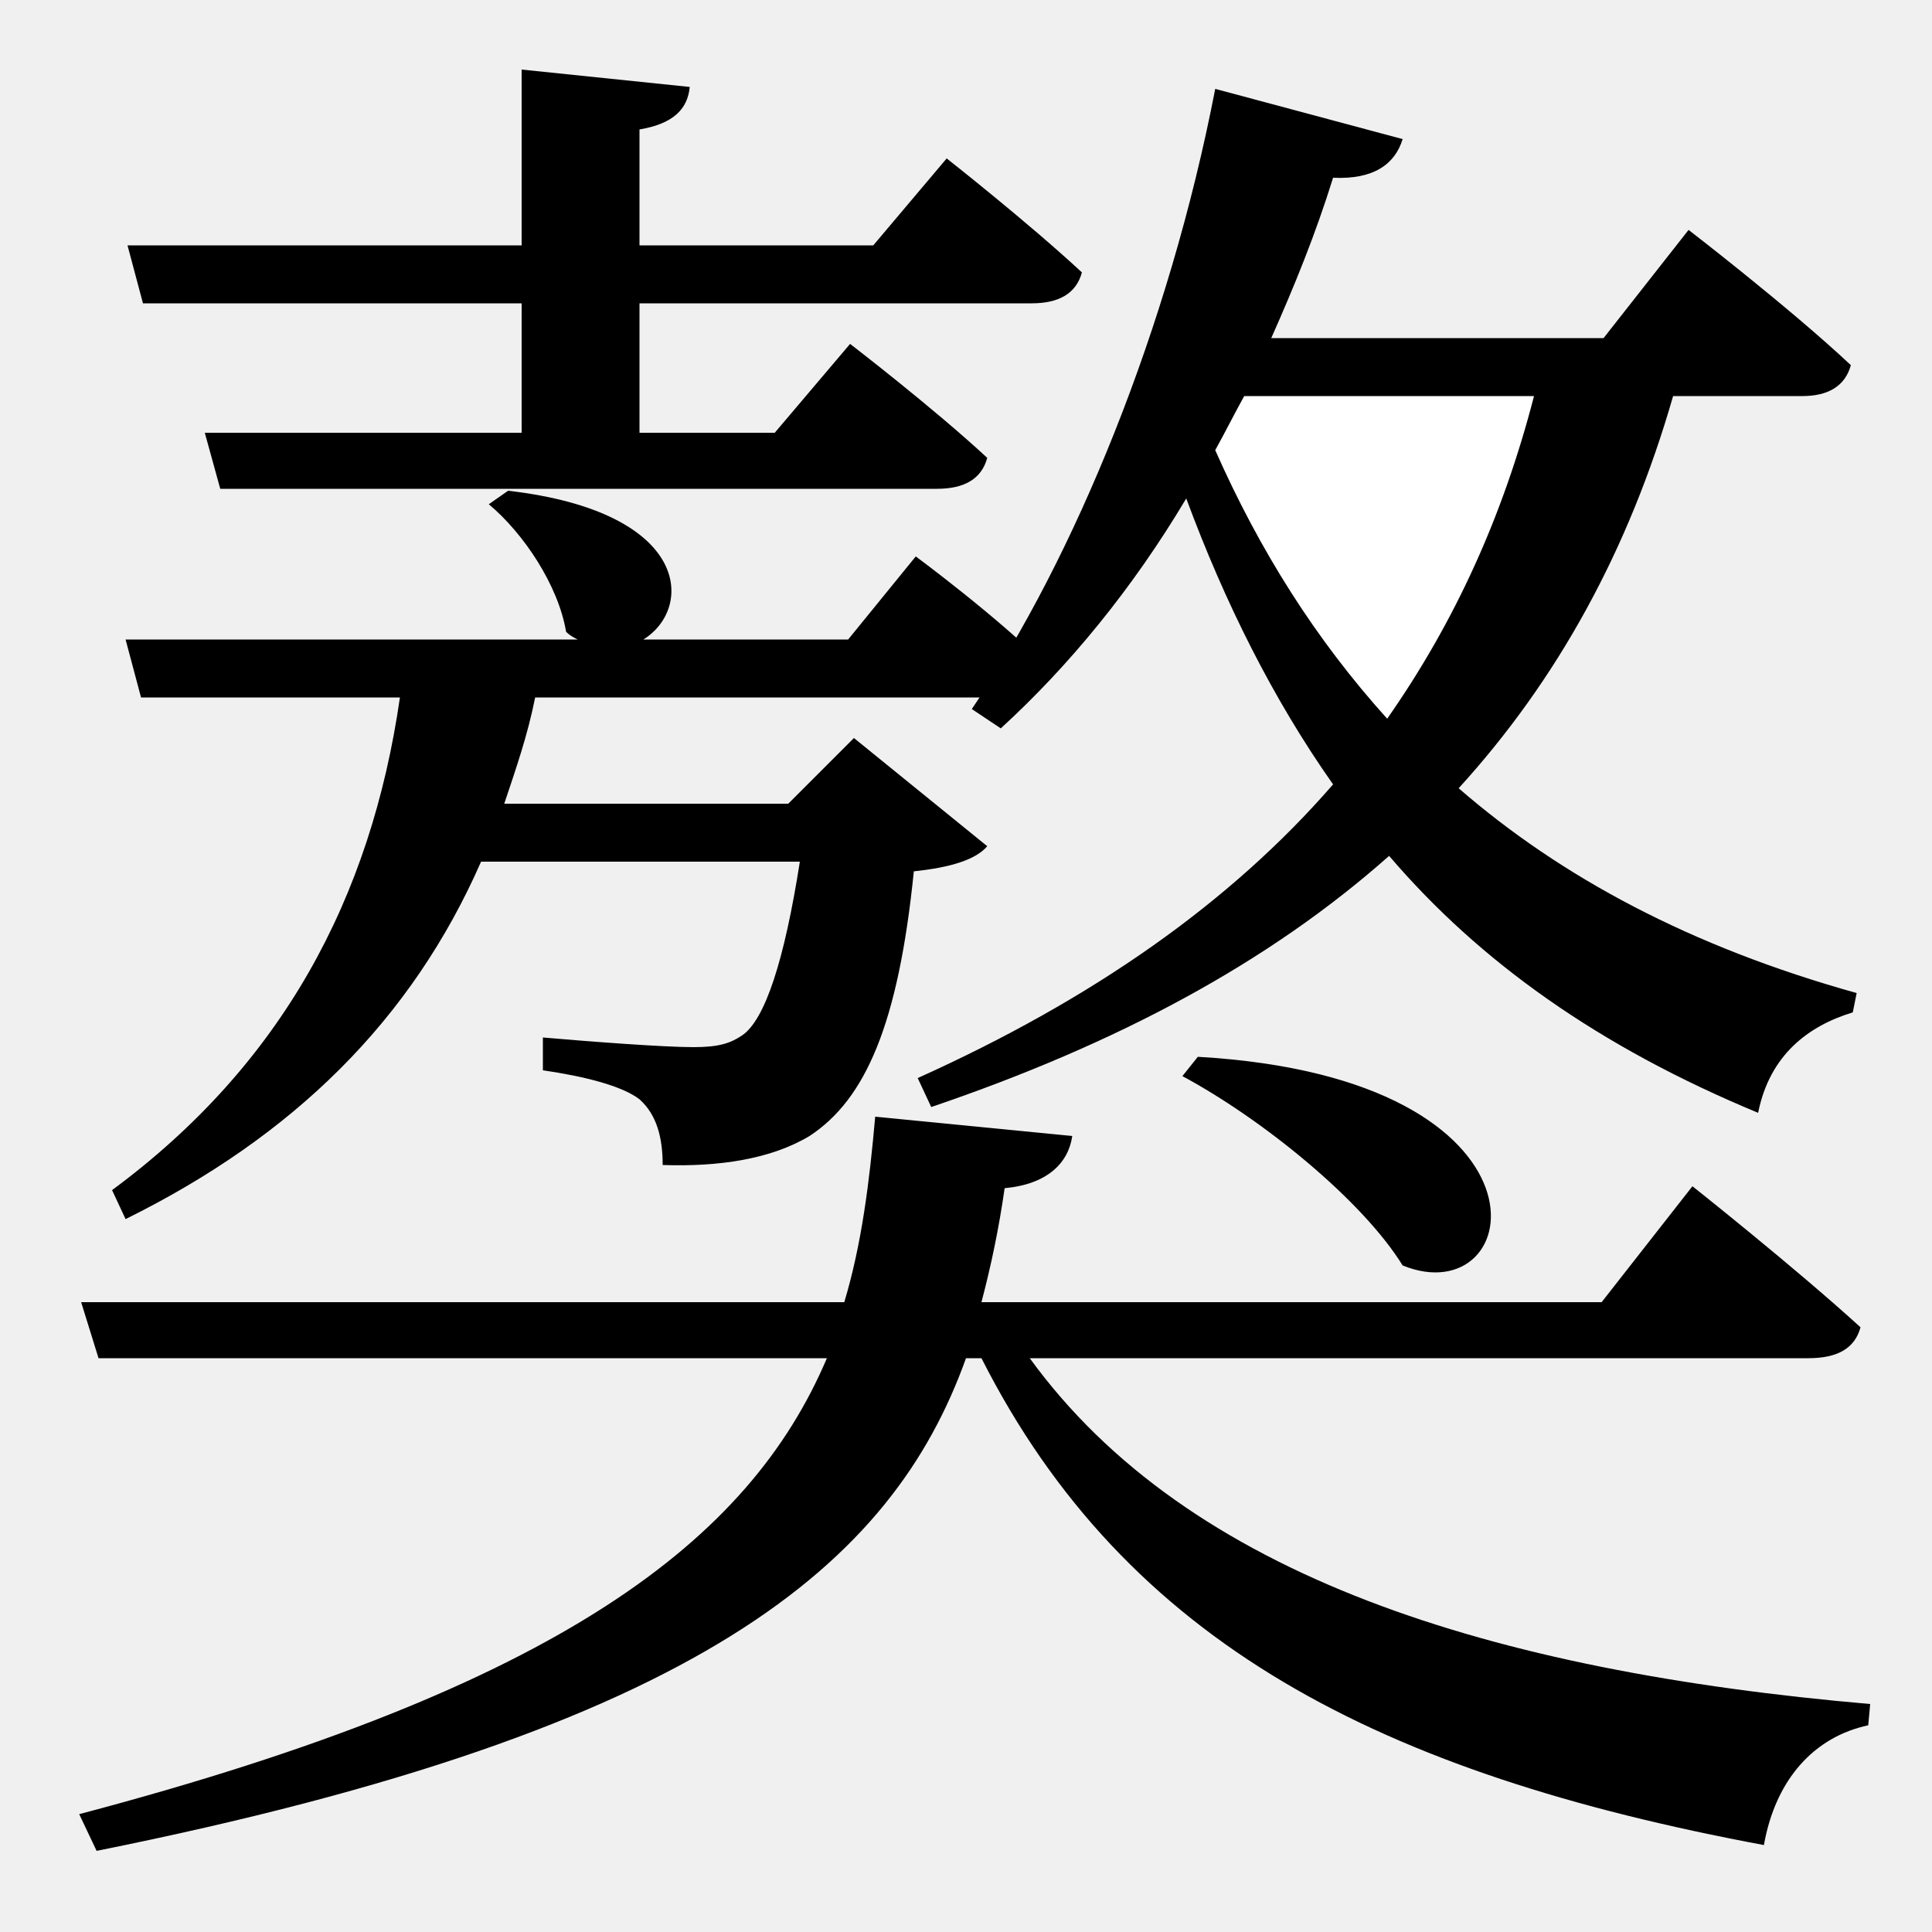
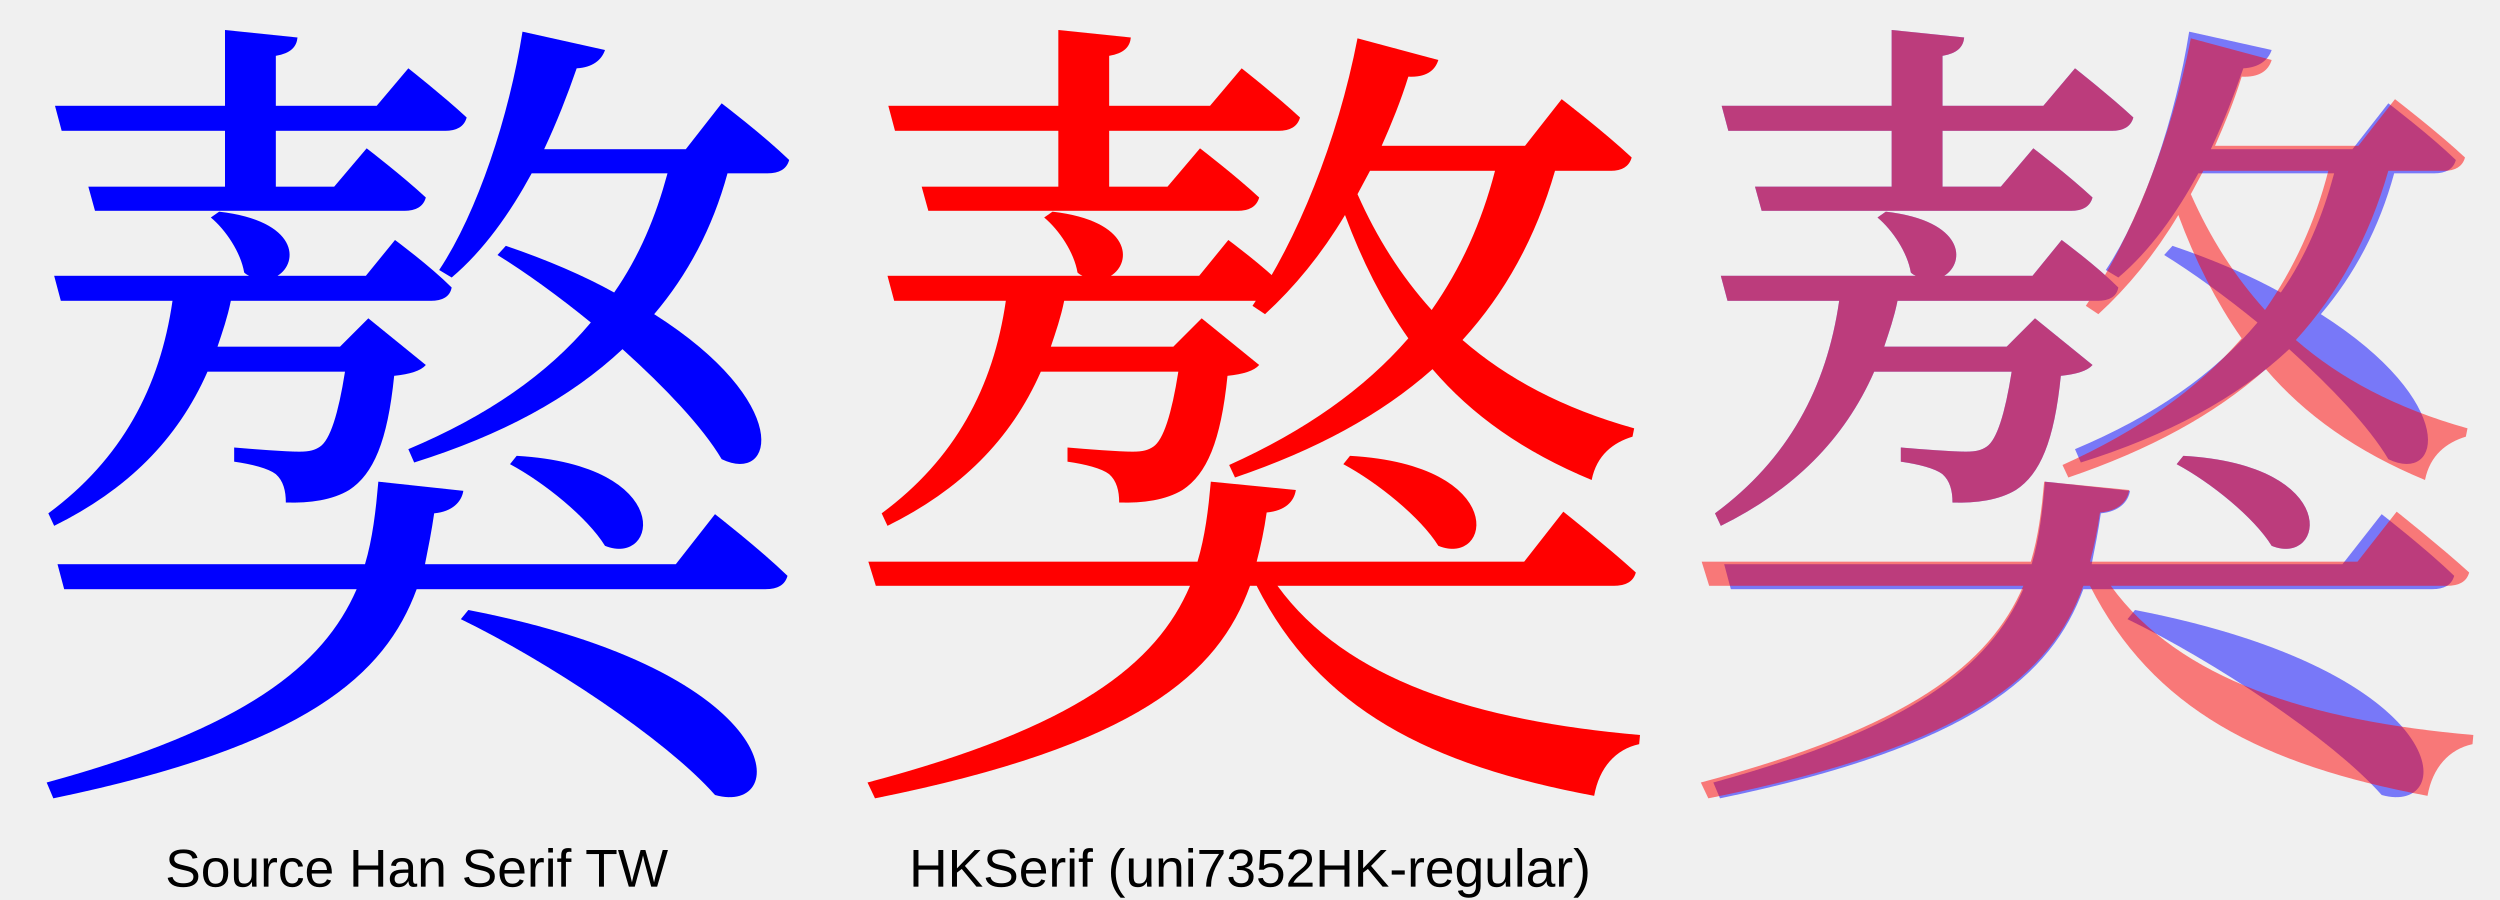
- <svg xmlns="http://www.w3.org/2000/svg" width="1000" height="1000">
-   <path d="M 503 367 L 518 377 C 553 345 586 305 614 258 C 634 312 659 362 690 406 C 637 467 566 517 475 558 L 482 573 C 579 540 657 498 719 443 C 766 498 828 542 910 576 C 916 546 936 531 959 524 L 961 514 C 875 490 808 454 755 408 C 806 352 843 285 866 205 L 933 205 C 946 205 955 200 958 189 C 926 159 874 119 874 119 L 830 175 L 658 175 C 670 148 681 121 690 92 C 711 93 722 85 726 72 L 629 46 C 605 170 556 289 503 367 Z" fill="black" />
-   <path d="M 644 205 L 794 205 C 778 267 753 322 718 372 C 681 331 652 285 629 233 C 634 224 639 214 644 205 Z" fill="white" />
-   <path d="M 533 703 L 936 703 C 951 703 960 698 963 687 C 929 656 876 614 876 614 L 829 674 L 508 674 C 513 655 517 636 520 615 C 542 613 553 602 555 588 L 453 578 C 450 612 446 644 437 674 L 42 674 L 51 703 L 428 703 C 388 797 291 873 41 939 L 50 958 C 364 895 462 809 500 703 L 508 703 C 583 851 715 918 913 955 C 919 921 939 899 967 893 L 968 882 C 772 865 615 816 533 703 Z" fill="black" />
-   <path d="M 58 616 L 65 631 C 152 588 213 528 249 446 L 414 446 C 406 497 396 528 384 536 C 378 540 372 542 359 542 C 343 542 304 539 281 537 L 281 554 C 302 557 322 562 331 569 C 340 577 343 589 343 603 C 372 604 399 600 419 588 C 448 569 465 530 473 451 C 492 449 505 445 511 438 L 442 382 L 408 416 L 261 416 C 267 398 273 381 277 361 L 517 361 C 531 361 540 356 542 345 C 516 319 474 288 474 288 L 439 331 L 333 331 C 359 315 358 265 263 254 L 253 261 C 271 276 289 303 293 327 C 295 329 297 330 299 331 L 65 331 L 73 361 L 207 361 C 192 465 146 551 58 616 Z" fill="black" />
-   <path d="M 66 127 L 74 157 L 270 157 L 270 224 L 106 224 L 114 253 L 485 253 C 499 253 508 248 511 237 C 483 211 440 178 440 178 L 401 224 L 331 224 L 331 157 L 534 157 C 548 157 557 152 560 141 C 532 115 490 82 490 82 L 452 127 L 331 127 L 331 67 C 349 64 356 56 357 45 L 270 36 L 270 127 L 66 127 Z" fill="black" />
-   <path d="M 620 547 L 612 557 C 653 579 705 621 726 655 C 790 681 812 558 620 547 Z" fill="black" />
+ <svg xmlns="http://www.w3.org/2000/svg" width="3000" height="1080" style="background:#fff">
+   <path d="M 527 324 L 542 333 C 580 301 612 256 638 208 L 801 208 C 787 260 767 308 737 351 C 701 331 657 312 607 295 L 597 306 C 631 327 671 356 709 387 C 657 449 585 499 490 539 L 497 555 C 602 522 684 478 747 419 C 797 464 843 512 866 551 C 930 582 952 483 785 377 C 825 330 855 274 873 208 L 921 208 C 935 208 944 203 947 192 C 916 162 866 124 866 124 L 823 179 L 653 179 C 668 147 681 114 692 82 C 711 81 722 72 726 60 L 627 38 C 611 139 573 255 527 324 Z M 620 547 L 612 557 C 653 579 705 621 726 655 C 790 681 812 558 620 547 Z M 66 127 L 74 157 L 270 157 L 270 224 L 106 224 L 114 253 L 485 253 C 499 253 508 248 511 237 C 483 211 440 178 440 178 L 401 224 L 331 224 L 331 157 L 534 157 C 548 157 557 152 560 141 C 532 115 490 82 490 82 L 452 127 L 331 127 L 331 67 C 349 64 356 56 357 45 L 270 36 L 270 127 L 66 127 Z M 58 616 L 65 631 C 152 588 213 528 249 446 L 414 446 C 406 497 396 528 384 536 C 378 540 372 542 359 542 C 343 542 304 539 281 537 L 281 554 C 302 557 322 562 331 569 C 340 577 343 589 343 603 C 372 604 399 600 419 588 C 448 569 465 530 473 451 C 492 449 505 445 511 438 L 442 382 L 408 416 L 261 416 C 267 398 273 381 277 361 L 517 361 C 531 361 540 356 542 345 C 516 319 474 288 474 288 L 439 331 L 333 331 C 359 315 358 265 263 254 L 253 261 C 271 276 289 303 293 327 C 295 329 297 330 299 331 L 65 331 L 73 361 L 207 361 C 192 465 146 551 58 616 Z M 562 732 L 553 743 C 654 792 798 886 858 954 C 950 980 949 807 562 732 Z M 858 617 L 811 677 L 510 677 C 514 657 518 637 521 616 C 543 614 554 602 556 589 L 454 578 C 451 613 447 647 438 677 L 69 677 L 77 707 L 428 707 C 388 799 294 874 56 939 L 64 958 C 368 895 462 810 500 707 L 919 707 C 933 707 942 702 945 691 C 912 659 858 617 858 617 Z" fill="blue" />
+   <path transform="translate(1000)" d="M 620 547 L 612 557 C 653 579 705 621 726 655 C 790 681 812 558 620 547 Z M 66 127 L 74 157 L 270 157 L 270 224 L 106 224 L 114 253 L 485 253 C 499 253 508 248 511 237 C 483 211 440 178 440 178 L 401 224 L 331 224 L 331 157 L 534 157 C 548 157 557 152 560 141 C 532 115 490 82 490 82 L 452 127 L 331 127 L 331 67 C 349 64 356 56 357 45 L 270 36 L 270 127 L 66 127 Z M 58 616 L 65 631 C 152 588 213 528 249 446 L 414 446 C 406 497 396 528 384 536 C 378 540 372 542 359 542 C 343 542 304 539 281 537 L 281 554 C 302 557 322 562 331 569 C 340 577 343 589 343 603 C 372 604 399 600 419 588 C 448 569 465 530 473 451 C 492 449 505 445 511 438 L 442 382 L 408 416 L 261 416 C 267 398 273 381 277 361 L 517 361 C 531 361 540 356 542 345 C 516 319 474 288 474 288 L 439 331 L 333 331 C 359 315 358 265 263 254 L 253 261 C 271 276 289 303 293 327 C 295 329 297 330 299 331 L 65 331 L 73 361 L 207 361 C 192 465 146 551 58 616 Z M 533 703 L 936 703 C 951 703 960 698 963 687 C 929 656 876 614 876 614 L 829 674 L 508 674 C 513 655 517 636 520 615 C 542 613 553 602 555 588 L 453 578 C 450 612 446 644 437 674 L 42 674 L 51 703 L 428 703 C 388 797 291 873 41 939 L 50 958 C 364 895 462 809 500 703 L 508 703 C 583 851 715 918 913 955 C 919 921 939 899 967 893 L 968 882 C 772 865 615 816 533 703 Z M 644 205 L 794 205 C 778 267 753 322 718 372 C 681 331 652 285 629 233 C 634 224 639 214 644 205 Z M 503 367 L 518 377 C 553 345 586 305 614 258 C 634 312 659 362 690 406 C 637 467 566 517 475 558 L 482 573 C 579 540 657 498 719 443 C 766 498 828 542 910 576 C 916 546 936 531 959 524 L 961 514 C 875 490 808 454 755 408 C 806 352 843 285 866 205 L 933 205 C 946 205 955 200 958 189 C 926 159 874 119 874 119 L 830 175 L 658 175 C 670 148 681 121 690 92 C 711 93 722 85 726 72 L 629 46 C 605 170 556 289 503 367 Z" fill="red" />
+   <path transform="translate(2000)" d="M 527 324 L 542 333 C 580 301 612 256 638 208 L 801 208 C 787 260 767 308 737 351 C 701 331 657 312 607 295 L 597 306 C 631 327 671 356 709 387 C 657 449 585 499 490 539 L 497 555 C 602 522 684 478 747 419 C 797 464 843 512 866 551 C 930 582 952 483 785 377 C 825 330 855 274 873 208 L 921 208 C 935 208 944 203 947 192 C 916 162 866 124 866 124 L 823 179 L 653 179 C 668 147 681 114 692 82 C 711 81 722 72 726 60 L 627 38 C 611 139 573 255 527 324 Z M 620 547 L 612 557 C 653 579 705 621 726 655 C 790 681 812 558 620 547 Z M 66 127 L 74 157 L 270 157 L 270 224 L 106 224 L 114 253 L 485 253 C 499 253 508 248 511 237 C 483 211 440 178 440 178 L 401 224 L 331 224 L 331 157 L 534 157 C 548 157 557 152 560 141 C 532 115 490 82 490 82 L 452 127 L 331 127 L 331 67 C 349 64 356 56 357 45 L 270 36 L 270 127 L 66 127 Z M 58 616 L 65 631 C 152 588 213 528 249 446 L 414 446 C 406 497 396 528 384 536 C 378 540 372 542 359 542 C 343 542 304 539 281 537 L 281 554 C 302 557 322 562 331 569 C 340 577 343 589 343 603 C 372 604 399 600 419 588 C 448 569 465 530 473 451 C 492 449 505 445 511 438 L 442 382 L 408 416 L 261 416 C 267 398 273 381 277 361 L 517 361 C 531 361 540 356 542 345 C 516 319 474 288 474 288 L 439 331 L 333 331 C 359 315 358 265 263 254 L 253 261 C 271 276 289 303 293 327 C 295 329 297 330 299 331 L 65 331 L 73 361 L 207 361 C 192 465 146 551 58 616 Z M 562 732 L 553 743 C 654 792 798 886 858 954 C 950 980 949 807 562 732 Z M 858 617 L 811 677 L 510 677 C 514 657 518 637 521 616 C 543 614 554 602 556 589 L 454 578 C 451 613 447 647 438 677 L 69 677 L 77 707 L 428 707 C 388 799 294 874 56 939 L 64 958 C 368 895 462 810 500 707 L 919 707 C 933 707 942 702 945 691 C 912 659 858 617 858 617 Z" fill="blue" fill-opacity="0.5" />
+   <path transform="translate(2000)" d="M 620 547 L 612 557 C 653 579 705 621 726 655 C 790 681 812 558 620 547 Z M 66 127 L 74 157 L 270 157 L 270 224 L 106 224 L 114 253 L 485 253 C 499 253 508 248 511 237 C 483 211 440 178 440 178 L 401 224 L 331 224 L 331 157 L 534 157 C 548 157 557 152 560 141 C 532 115 490 82 490 82 L 452 127 L 331 127 L 331 67 C 349 64 356 56 357 45 L 270 36 L 270 127 L 66 127 Z M 58 616 L 65 631 C 152 588 213 528 249 446 L 414 446 C 406 497 396 528 384 536 C 378 540 372 542 359 542 C 343 542 304 539 281 537 L 281 554 C 302 557 322 562 331 569 C 340 577 343 589 343 603 C 372 604 399 600 419 588 C 448 569 465 530 473 451 C 492 449 505 445 511 438 L 442 382 L 408 416 L 261 416 C 267 398 273 381 277 361 L 517 361 C 531 361 540 356 542 345 C 516 319 474 288 474 288 L 439 331 L 333 331 C 359 315 358 265 263 254 L 253 261 C 271 276 289 303 293 327 C 295 329 297 330 299 331 L 65 331 L 73 361 L 207 361 C 192 465 146 551 58 616 Z M 533 703 L 936 703 C 951 703 960 698 963 687 C 929 656 876 614 876 614 L 829 674 L 508 674 C 513 655 517 636 520 615 C 542 613 553 602 555 588 L 453 578 C 450 612 446 644 437 674 L 42 674 L 51 703 L 428 703 C 388 797 291 873 41 939 L 50 958 C 364 895 462 809 500 703 L 508 703 C 583 851 715 918 913 955 C 919 921 939 899 967 893 L 968 882 C 772 865 615 816 533 703 Z M 644 205 L 794 205 C 778 267 753 322 718 372 C 681 331 652 285 629 233 C 634 224 639 214 644 205 Z M 503 367 L 518 377 C 553 345 586 305 614 258 C 634 312 659 362 690 406 C 637 467 566 517 475 558 L 482 573 C 579 540 657 498 719 443 C 766 498 828 542 910 576 C 916 546 936 531 959 524 L 961 514 C 875 490 808 454 755 408 C 806 352 843 285 866 205 L 933 205 C 946 205 955 200 958 189 C 926 159 874 119 874 119 L 830 175 L 658 175 C 670 148 681 121 690 92 C 711 93 722 85 726 72 L 629 46 C 605 170 556 289 503 367 Z" fill="red" fill-opacity="0.5" />
+   <text text-anchor="middle" x="500" y="1064" font-family="Arial" font-size="64">Source Han Serif TW</text>
+   <text text-anchor="middle" x="1500" y="1064" font-family="Arial" font-size="64">HKSerif (uni7352HK-regular)</text>
</svg>
